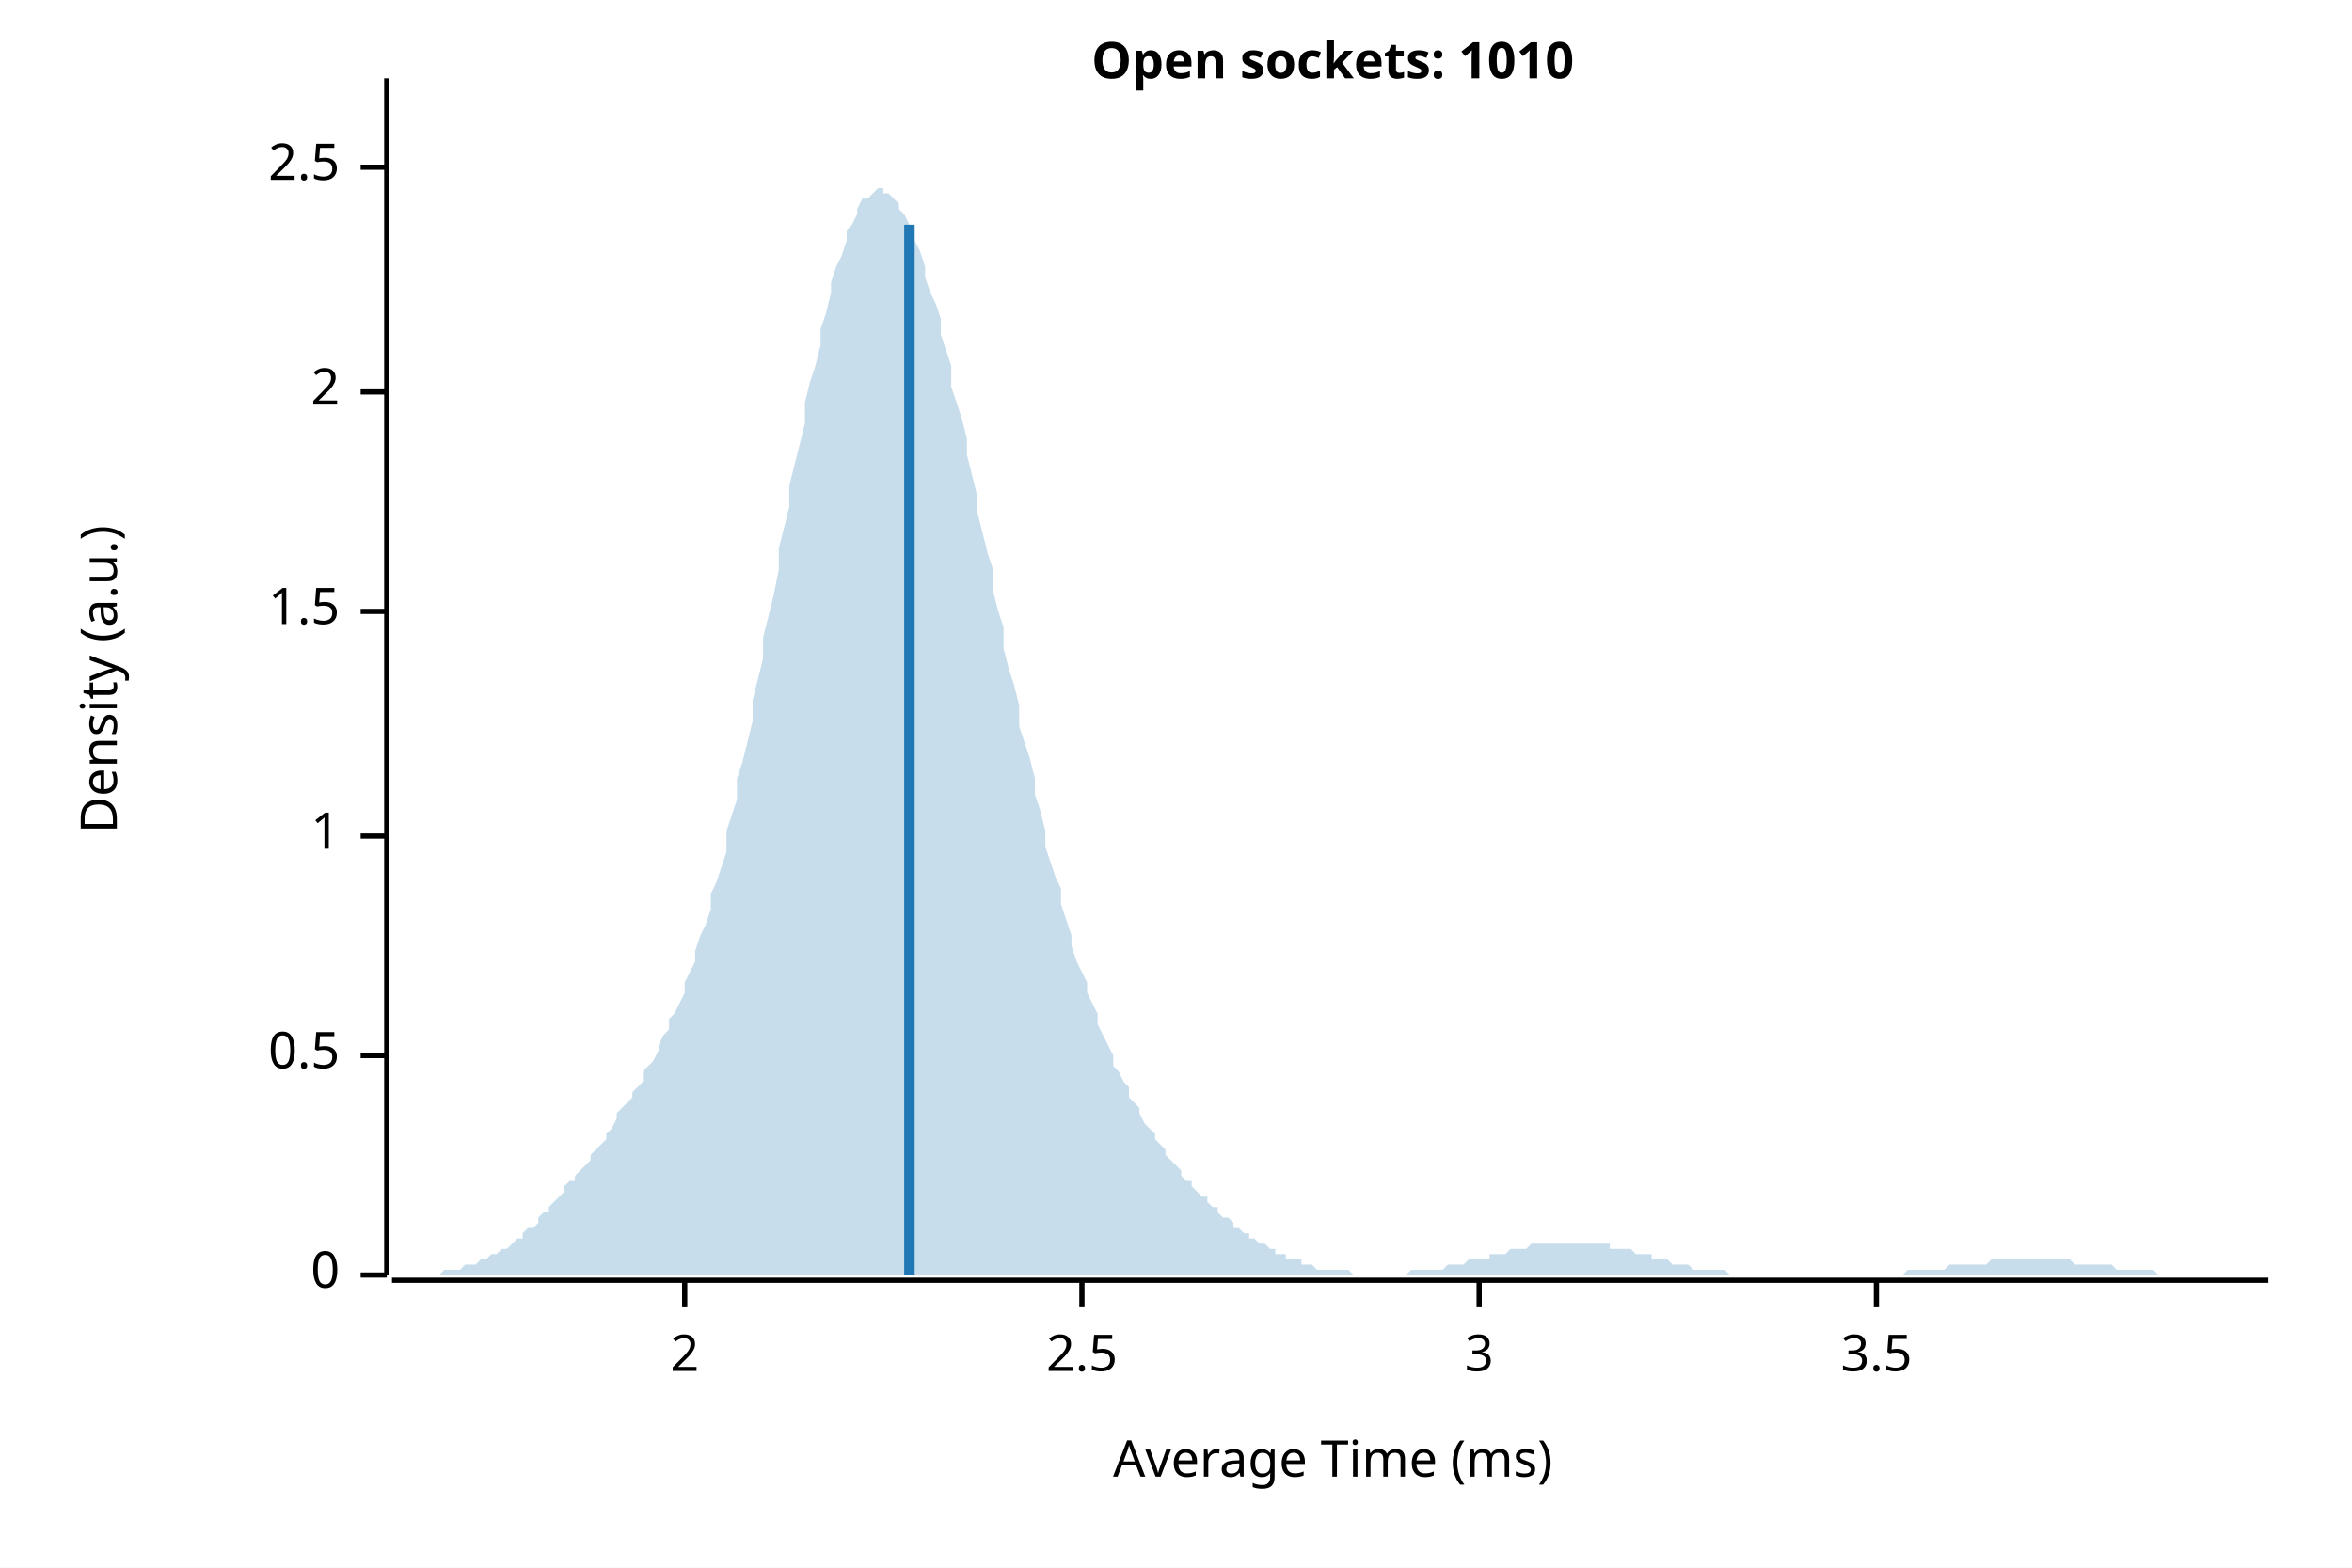
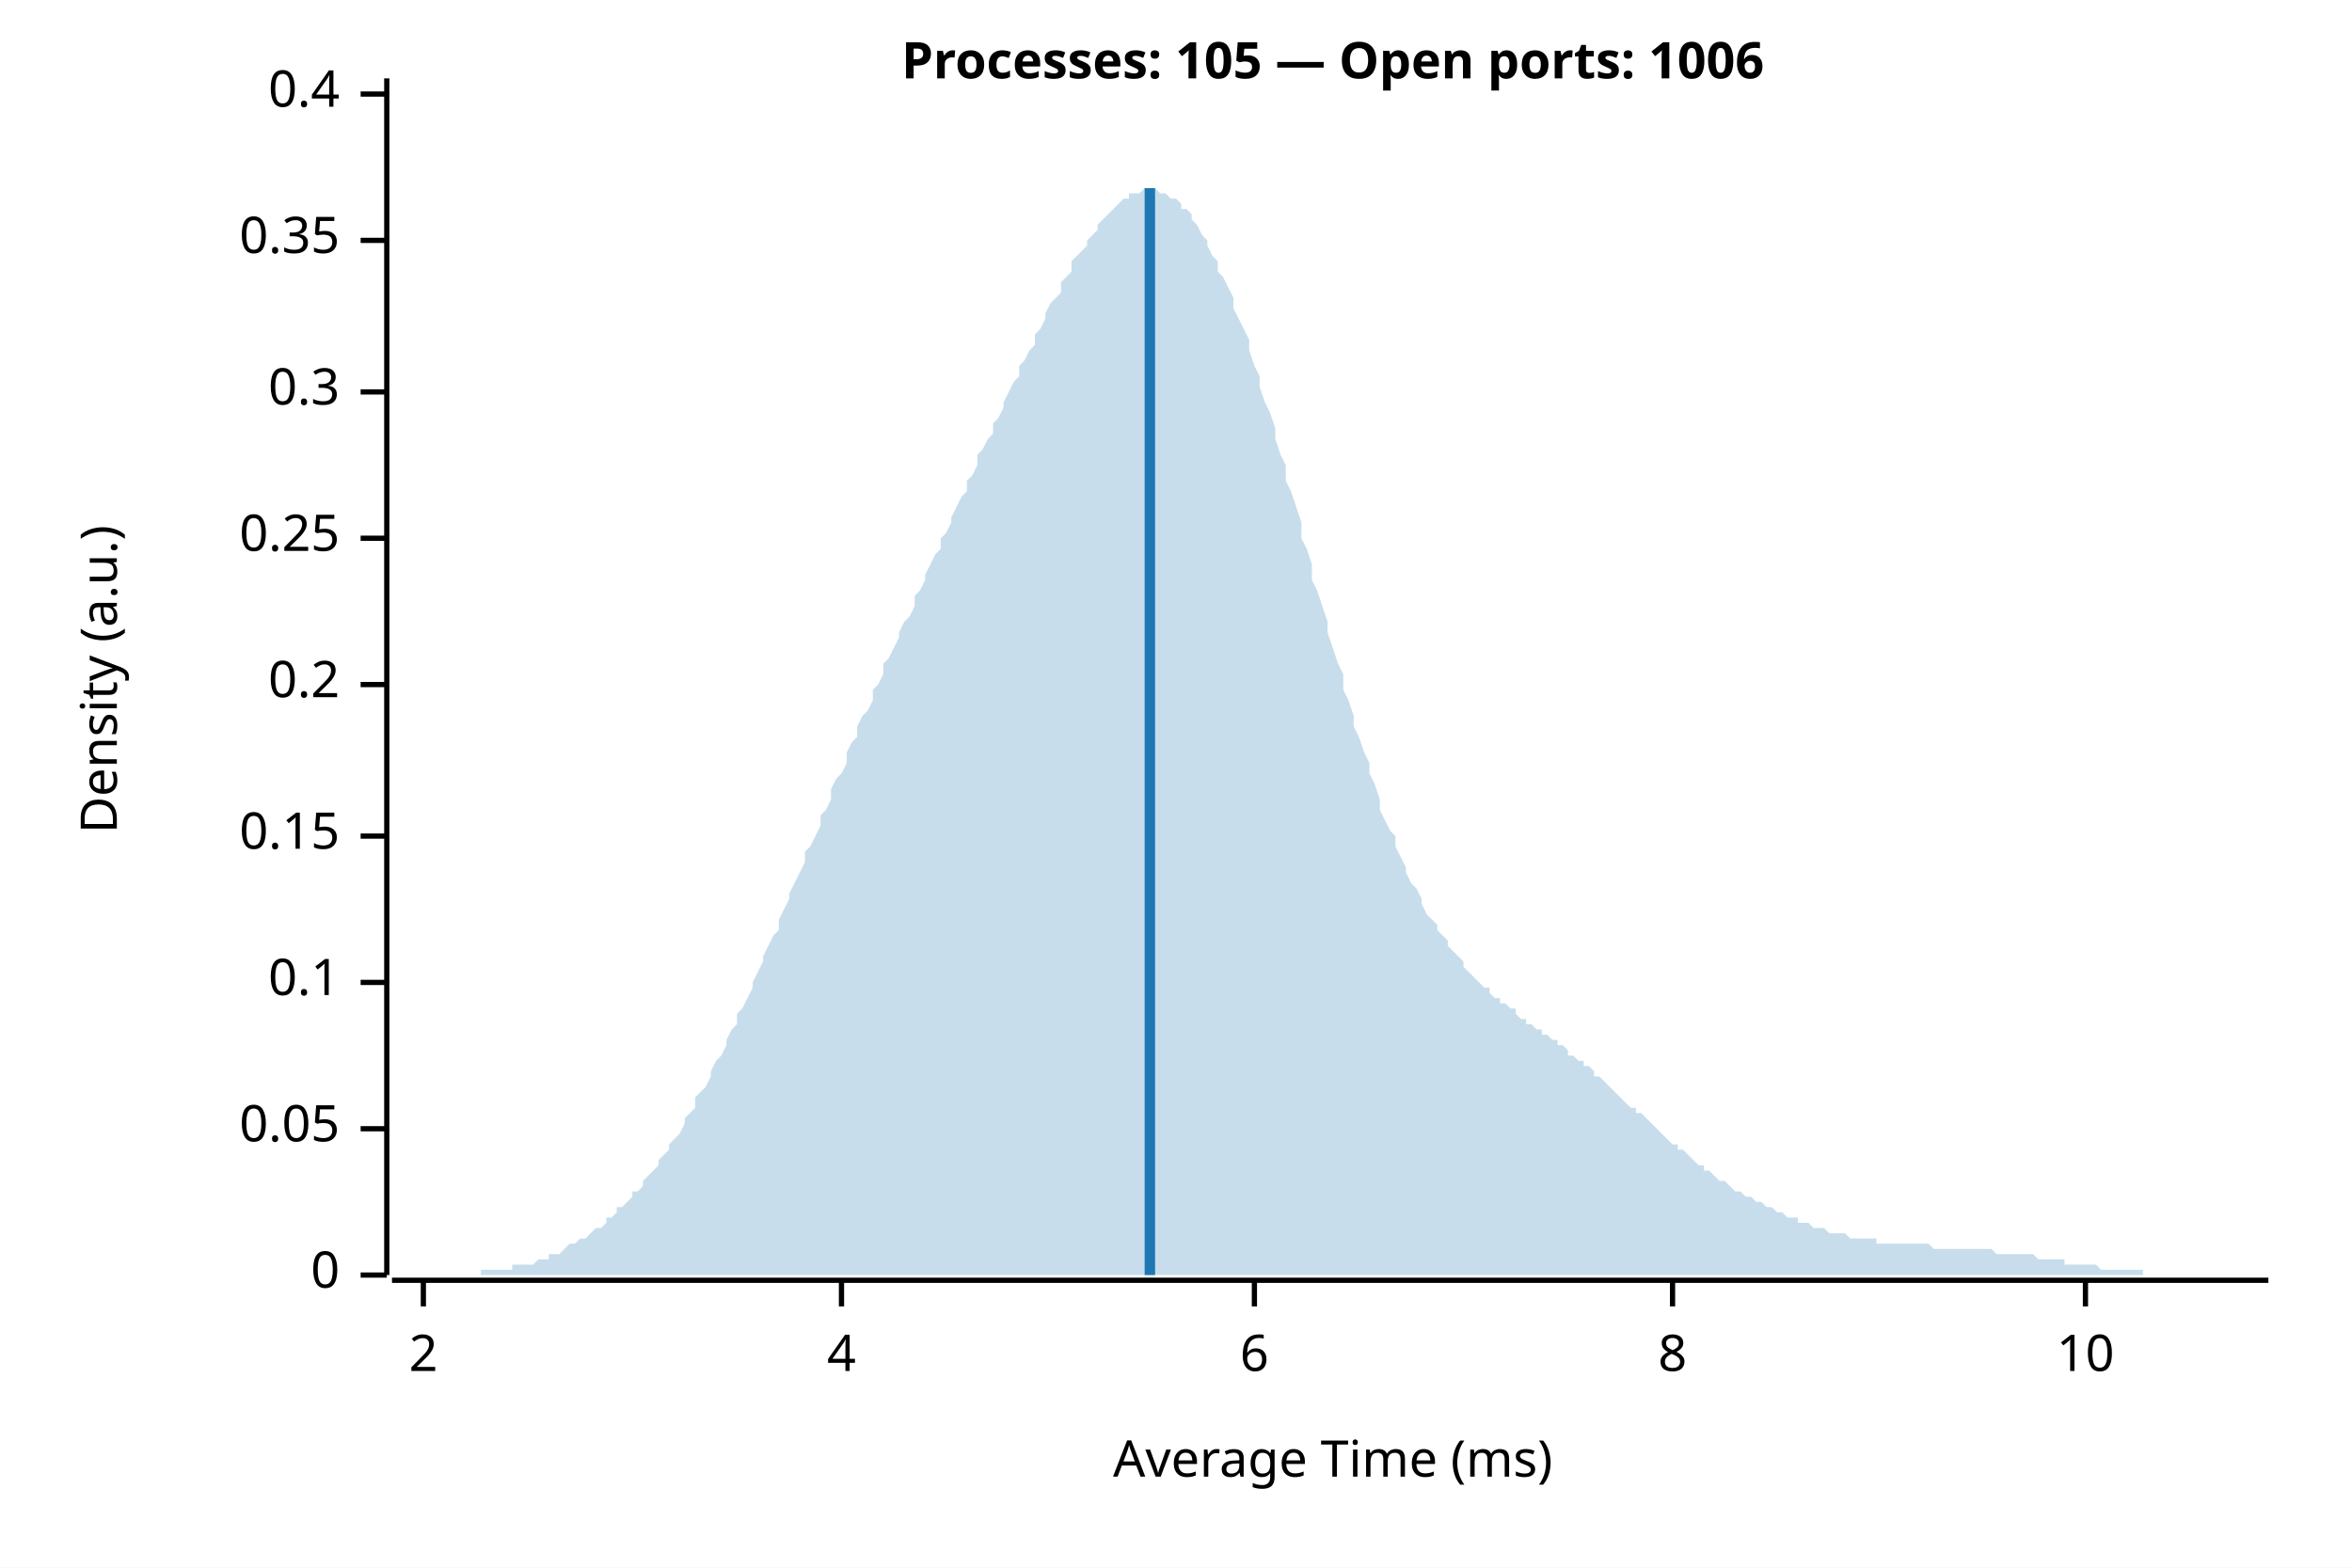
<svg xmlns="http://www.w3.org/2000/svg" width="450" height="300" viewBox="0 0 450 300">
  <rect width="100%" height="100%" fill="white" />
-   <text x="255" y="15" font-weight="bold" text-anchor="middle" font-family="sans-serif" font-size="9.677" opacity="1" fill="#000000">Open sockets: 1010</text>
+   <text x="255" y="15" font-weight="bold" text-anchor="middle" font-family="sans-serif" font-size="9.677" opacity="1" fill="#000000">Processes: 105 — Open ports: 1006</text>
  <text x="15" y="130" dy="0.76em" text-anchor="middle" font-family="sans-serif" font-size="9.677" opacity="1" fill="#000000" transform="rotate(270, 15, 130)">
Density (a.u.)
</text>
  <text x="255" y="285" dy="-0.5ex" text-anchor="middle" font-family="sans-serif" font-size="9.677" opacity="1" fill="#000000">
Average Time (ms)
</text>
  <polyline fill="none" opacity="1" stroke="#000000" stroke-width="1" points="74,15 74,244 " />
  <text x="65" y="244" dy="0.5ex" text-anchor="end" font-family="sans-serif" font-size="9.677" opacity="1" fill="#000000">
0
</text>
  <polyline fill="none" opacity="1" stroke="#000000" stroke-width="1" points="69,244 74,244 " />
-   <text x="65" y="202" dy="0.5ex" text-anchor="end" font-family="sans-serif" font-size="9.677" opacity="1" fill="#000000">
- 0.5
+   <text x="65" y="216" dy="0.5ex" text-anchor="end" font-family="sans-serif" font-size="9.677" opacity="1" fill="#000000">
+ 0.05
</text>
-   <polyline fill="none" opacity="1" stroke="#000000" stroke-width="1" points="69,202 74,202 " />
+   <polyline fill="none" opacity="1" stroke="#000000" stroke-width="1" points="69,216 74,216 " />
+   <text x="65" y="188" dy="0.5ex" text-anchor="end" font-family="sans-serif" font-size="9.677" opacity="1" fill="#000000">
+ 0.1
+ </text>
+   <polyline fill="none" opacity="1" stroke="#000000" stroke-width="1" points="69,188 74,188 " />
  <text x="65" y="160" dy="0.5ex" text-anchor="end" font-family="sans-serif" font-size="9.677" opacity="1" fill="#000000">
- 1
+ 0.15
</text>
  <polyline fill="none" opacity="1" stroke="#000000" stroke-width="1" points="69,160 74,160 " />
-   <text x="65" y="117" dy="0.5ex" text-anchor="end" font-family="sans-serif" font-size="9.677" opacity="1" fill="#000000">
- 1.5
+   <text x="65" y="131" dy="0.5ex" text-anchor="end" font-family="sans-serif" font-size="9.677" opacity="1" fill="#000000">
+ 0.2
</text>
-   <polyline fill="none" opacity="1" stroke="#000000" stroke-width="1" points="69,117 74,117 " />
+   <polyline fill="none" opacity="1" stroke="#000000" stroke-width="1" points="69,131 74,131 " />
+   <text x="65" y="103" dy="0.5ex" text-anchor="end" font-family="sans-serif" font-size="9.677" opacity="1" fill="#000000">
+ 0.25
+ </text>
+   <polyline fill="none" opacity="1" stroke="#000000" stroke-width="1" points="69,103 74,103 " />
  <text x="65" y="75" dy="0.5ex" text-anchor="end" font-family="sans-serif" font-size="9.677" opacity="1" fill="#000000">
+ 0.3
+ </text>
+   <polyline fill="none" opacity="1" stroke="#000000" stroke-width="1" points="69,75 74,75 " />
+   <text x="65" y="46" dy="0.5ex" text-anchor="end" font-family="sans-serif" font-size="9.677" opacity="1" fill="#000000">
+ 0.35
+ </text>
+   <polyline fill="none" opacity="1" stroke="#000000" stroke-width="1" points="69,46 74,46 " />
+   <text x="65" y="18" dy="0.5ex" text-anchor="end" font-family="sans-serif" font-size="9.677" opacity="1" fill="#000000">
+ 0.4
+ </text>
+   <polyline fill="none" opacity="1" stroke="#000000" stroke-width="1" points="69,18 74,18 " />
+   <polyline fill="none" opacity="1" stroke="#000000" stroke-width="1" points="75,245 434,245 " />
+   <text x="81" y="255" dy="0.76em" text-anchor="middle" font-family="sans-serif" font-size="9.677" opacity="1" fill="#000000">
2
</text>
-   <polyline fill="none" opacity="1" stroke="#000000" stroke-width="1" points="69,75 74,75 " />
-   <text x="65" y="32" dy="0.5ex" text-anchor="end" font-family="sans-serif" font-size="9.677" opacity="1" fill="#000000">
- 2.5
+   <polyline fill="none" opacity="1" stroke="#000000" stroke-width="1" points="81,245 81,250 " />
+   <text x="161" y="255" dy="0.76em" text-anchor="middle" font-family="sans-serif" font-size="9.677" opacity="1" fill="#000000">
+ 4
</text>
-   <polyline fill="none" opacity="1" stroke="#000000" stroke-width="1" points="69,32 74,32 " />
-   <polyline fill="none" opacity="1" stroke="#000000" stroke-width="1" points="75,245 434,245 " />
-   <text x="131" y="255" dy="0.76em" text-anchor="middle" font-family="sans-serif" font-size="9.677" opacity="1" fill="#000000">
- 2
+   <polyline fill="none" opacity="1" stroke="#000000" stroke-width="1" points="161,245 161,250 " />
+   <text x="240" y="255" dy="0.76em" text-anchor="middle" font-family="sans-serif" font-size="9.677" opacity="1" fill="#000000">
+ 6
</text>
-   <polyline fill="none" opacity="1" stroke="#000000" stroke-width="1" points="131,245 131,250 " />
-   <text x="207" y="255" dy="0.76em" text-anchor="middle" font-family="sans-serif" font-size="9.677" opacity="1" fill="#000000">
- 2.5
+   <polyline fill="none" opacity="1" stroke="#000000" stroke-width="1" points="240,245 240,250 " />
+   <text x="320" y="255" dy="0.76em" text-anchor="middle" font-family="sans-serif" font-size="9.677" opacity="1" fill="#000000">
+ 8
</text>
-   <polyline fill="none" opacity="1" stroke="#000000" stroke-width="1" points="207,245 207,250 " />
-   <text x="283" y="255" dy="0.76em" text-anchor="middle" font-family="sans-serif" font-size="9.677" opacity="1" fill="#000000">
- 3
+   <polyline fill="none" opacity="1" stroke="#000000" stroke-width="1" points="320,245 320,250 " />
+   <text x="399" y="255" dy="0.76em" text-anchor="middle" font-family="sans-serif" font-size="9.677" opacity="1" fill="#000000">
+ 10
</text>
-   <polyline fill="none" opacity="1" stroke="#000000" stroke-width="1" points="283,245 283,250 " />
-   <text x="359" y="255" dy="0.76em" text-anchor="middle" font-family="sans-serif" font-size="9.677" opacity="1" fill="#000000">
- 3.5
- </text>
-   <polyline fill="none" opacity="1" stroke="#000000" stroke-width="1" points="359,245 359,250 " />
-   <polygon opacity="0.25" fill="#1F78B4" points="75,244 75,244 76,244 77,244 77,244 78,244 79,244 80,244 80,244 81,244 82,244 82,244 83,244 84,244 85,243 85,243 86,243 87,243 87,243 88,243 89,242 90,242 90,242 91,242 92,241 92,241 93,241 94,240 95,240 95,240 96,239 97,239 98,238 98,238 99,237 100,237 100,236 101,235 102,235 103,234 103,233 104,232 105,232 105,231 106,230 107,229 108,228 108,227 109,226 110,226 110,225 111,224 112,223 113,222 113,221 114,220 115,219 116,218 116,217 117,216 118,214 118,213 119,212 120,211 121,210 121,209 122,208 123,207 123,205 124,204 125,203 126,201 126,200 127,198 128,197 128,195 129,194 130,192 131,190 131,188 132,186 133,184 133,182 134,179 135,177 136,174 136,171 137,169 138,166 139,163 139,159 140,156 141,153 141,149 142,146 143,142 144,138 144,134 145,130 146,126 146,122 147,118 148,114 149,109 149,105 150,101 151,97 151,93 152,89 153,85 154,81 154,77 155,73 156,70 157,66 157,63 158,60 159,56 159,54 160,51 161,49 162,46 162,44 163,43 164,41 164,40 165,38 166,38 167,37 167,37 168,36 169,36 169,37 170,37 171,38 172,39 172,40 173,41 174,43 175,44 175,46 176,48 177,51 177,53 178,56 179,58 180,61 180,64 181,67 182,70 182,74 183,77 184,80 185,84 185,87 186,91 187,95 187,98 188,102 189,106 190,109 190,113 191,117 192,120 192,124 193,128 194,131 195,135 195,139 196,142 197,145 198,149 198,152 199,155 200,159 200,162 201,165 202,168 203,170 203,173 204,176 205,179 205,181 206,184 207,186 208,188 208,190 209,192 210,194 210,196 211,198 212,200 213,202 213,204 214,205 215,207 216,208 216,210 217,211 218,212 218,213 219,215 220,216 221,217 221,218 222,219 223,220 223,221 224,222 225,223 226,224 226,225 227,226 228,226 228,227 229,228 230,229 231,229 231,230 232,231 233,231 233,232 234,233 235,233 236,234 236,235 237,235 238,236 239,236 239,237 240,237 241,238 241,238 242,238 243,239 244,239 244,240 245,240 246,240 246,241 247,241 248,241 249,241 249,242 250,242 251,242 251,242 252,243 253,243 254,243 254,243 255,243 256,243 257,243 257,243 258,243 259,244 259,244 260,244 261,244 262,244 262,244 263,244 264,244 264,244 265,244 266,244 267,244 267,244 268,244 269,244 269,244 270,243 271,243 272,243 272,243 273,243 274,243 275,243 275,243 276,243 277,242 277,242 278,242 279,242 280,242 280,242 281,241 282,241 282,241 283,241 284,241 285,241 285,240 286,240 287,240 287,240 288,240 289,239 290,239 290,239 291,239 292,239 292,239 293,238 294,238 295,238 295,238 296,238 297,238 298,238 298,238 299,238 300,238 300,238 301,238 302,238 303,238 303,238 304,238 305,238 305,238 306,238 307,238 308,238 308,239 309,239 310,239 310,239 311,239 312,239 313,240 313,240 314,240 315,240 316,240 316,241 317,241 318,241 318,241 319,241 320,242 321,242 321,242 322,242 323,242 323,242 324,243 325,243 326,243 326,243 327,243 328,243 328,243 329,243 330,243 331,244 331,244 332,244 333,244 333,244 334,244 335,244 336,244 336,244 337,244 338,244 339,244 339,244 340,244 341,244 341,244 342,244 343,244 344,244 344,244 345,244 346,244 346,244 347,244 348,244 349,244 349,244 350,244 351,244 351,244 352,244 353,244 354,244 354,244 355,244 356,244 357,244 357,244 358,244 359,244 359,244 360,244 361,244 362,244 362,244 363,244 364,244 364,244 365,243 366,243 367,243 367,243 368,243 369,243 369,243 370,243 371,243 372,243 372,243 373,242 374,242 375,242 375,242 376,242 377,242 377,242 378,242 379,242 380,242 380,242 381,241 382,241 382,241 383,241 384,241 385,241 385,241 386,241 387,241 387,241 388,241 389,241 390,241 390,241 391,241 392,241 392,241 393,241 394,241 395,241 395,241 396,241 397,242 398,242 398,242 399,242 400,242 400,242 401,242 402,242 403,242 403,242 404,242 405,243 405,243 406,243 407,243 408,243 408,243 409,243 410,243 410,243 411,243 412,243 413,244 413,244 414,244 415,244 416,244 416,244 417,244 418,244 418,244 419,244 420,244 421,244 421,244 422,244 423,244 423,244 424,244 425,244 426,244 426,244 427,244 428,244 428,244 429,244 430,244 431,244 431,244 432,244 433,244 434,244 434,244 75,244 " />
-   <polyline fill="none" opacity="1" stroke="#1F78B4" stroke-width="2" points="174,244 174,43 " />
+   <polyline fill="none" opacity="1" stroke="#000000" stroke-width="1" points="399,245 399,250 " />
+   <polygon opacity="0.25" fill="#1F78B4" points="75,244 75,244 76,244 77,244 77,244 78,244 79,244 80,244 80,244 81,244 82,244 82,244 83,244 84,244 85,244 85,244 86,244 87,244 87,244 88,244 89,244 90,244 90,244 91,244 92,244 92,243 93,243 94,243 95,243 95,243 96,243 97,243 98,243 98,242 99,242 100,242 100,242 101,242 102,242 103,241 103,241 104,241 105,241 105,240 106,240 107,240 108,239 108,239 109,238 110,238 110,238 111,237 112,237 113,236 113,236 114,235 115,235 116,234 116,233 117,233 118,232 118,231 119,231 120,230 121,229 121,228 122,228 123,227 123,226 124,225 125,224 126,223 126,222 127,221 128,220 128,219 129,218 130,217 131,215 131,214 132,213 133,212 133,210 134,209 135,208 136,206 136,205 137,203 138,202 139,200 139,199 140,197 141,196 141,194 142,193 143,191 144,189 144,188 145,186 146,184 146,183 147,181 148,179 149,178 149,176 150,174 151,172 151,171 152,169 153,167 154,165 154,163 155,162 156,160 157,158 157,156 158,155 159,153 159,151 160,149 161,148 162,146 162,144 163,142 164,141 164,139 165,137 166,136 167,134 167,132 168,131 169,129 169,127 170,126 171,124 172,122 172,121 173,119 174,118 175,116 175,114 176,113 177,111 177,110 178,108 179,106 180,105 180,103 181,102 182,100 182,99 183,97 184,95 185,94 185,92 186,91 187,89 187,87 188,86 189,84 190,83 190,81 191,80 192,78 192,77 193,75 194,73 195,72 195,70 196,69 197,67 198,66 198,64 199,63 200,61 200,60 201,58 202,57 203,56 203,54 204,53 205,52 205,50 206,49 207,48 208,47 208,46 209,45 210,44 210,43 211,42 212,41 213,40 213,40 214,39 215,38 216,38 216,37 217,37 218,37 218,37 219,36 220,36 221,36 221,36 222,37 223,37 223,37 224,38 225,38 226,39 226,40 227,40 228,41 228,42 229,43 230,45 231,46 231,47 232,49 233,50 233,52 234,53 235,55 236,57 236,59 237,61 238,63 239,65 239,67 240,70 241,72 241,74 242,77 243,79 244,82 244,84 245,87 246,89 246,92 247,94 248,97 249,100 249,103 250,105 251,108 251,111 252,113 253,116 254,119 254,121 255,124 256,127 257,129 257,132 258,134 259,137 259,139 260,141 261,144 262,146 262,148 263,150 264,153 264,155 265,157 266,159 267,160 267,162 268,164 269,166 269,167 270,169 271,170 272,172 272,173 273,175 274,176 275,177 275,178 276,179 277,180 277,181 278,182 279,183 280,184 280,185 281,186 282,187 282,187 283,188 284,189 285,189 285,190 286,191 287,191 287,192 288,192 289,193 290,193 290,194 291,195 292,195 292,196 293,196 294,197 295,197 295,198 296,198 297,199 298,199 298,200 299,200 300,201 300,202 301,202 302,203 303,203 303,204 304,204 305,205 305,206 306,206 307,207 308,208 308,208 309,209 310,210 310,210 311,211 312,212 313,212 313,213 314,213 315,214 316,215 316,215 317,216 318,217 318,217 319,218 320,219 321,219 321,220 322,220 323,221 323,221 324,222 325,223 326,223 326,224 327,224 328,225 328,225 329,226 330,226 331,227 331,227 332,228 333,228 333,228 334,229 335,229 336,230 336,230 337,230 338,231 339,231 339,231 340,232 341,232 341,232 342,233 343,233 344,233 344,234 345,234 346,234 346,234 347,235 348,235 349,235 349,235 350,236 351,236 351,236 352,236 353,236 354,237 354,237 355,237 356,237 357,237 357,237 358,237 359,237 359,238 360,238 361,238 362,238 362,238 363,238 364,238 364,238 365,238 366,238 367,238 367,238 368,238 369,238 369,238 370,239 371,239 372,239 372,239 373,239 374,239 375,239 375,239 376,239 377,239 377,239 378,239 379,239 380,239 380,239 381,239 382,240 382,240 383,240 384,240 385,240 385,240 386,240 387,240 387,240 388,240 389,240 390,241 390,241 391,241 392,241 392,241 393,241 394,241 395,241 395,242 396,242 397,242 398,242 398,242 399,242 400,242 400,242 401,242 402,243 403,243 403,243 404,243 405,243 405,243 406,243 407,243 408,243 408,243 409,243 410,243 410,244 411,244 412,244 413,244 413,244 414,244 415,244 416,244 416,244 417,244 418,244 418,244 419,244 420,244 421,244 421,244 422,244 423,244 423,244 424,244 425,244 426,244 426,244 427,244 428,244 428,244 429,244 430,244 431,244 431,244 432,244 433,244 434,244 434,244 75,244 " />
+   <polyline fill="none" opacity="1" stroke="#1F78B4" stroke-width="2" points="220,244 220,36 " />
</svg>
